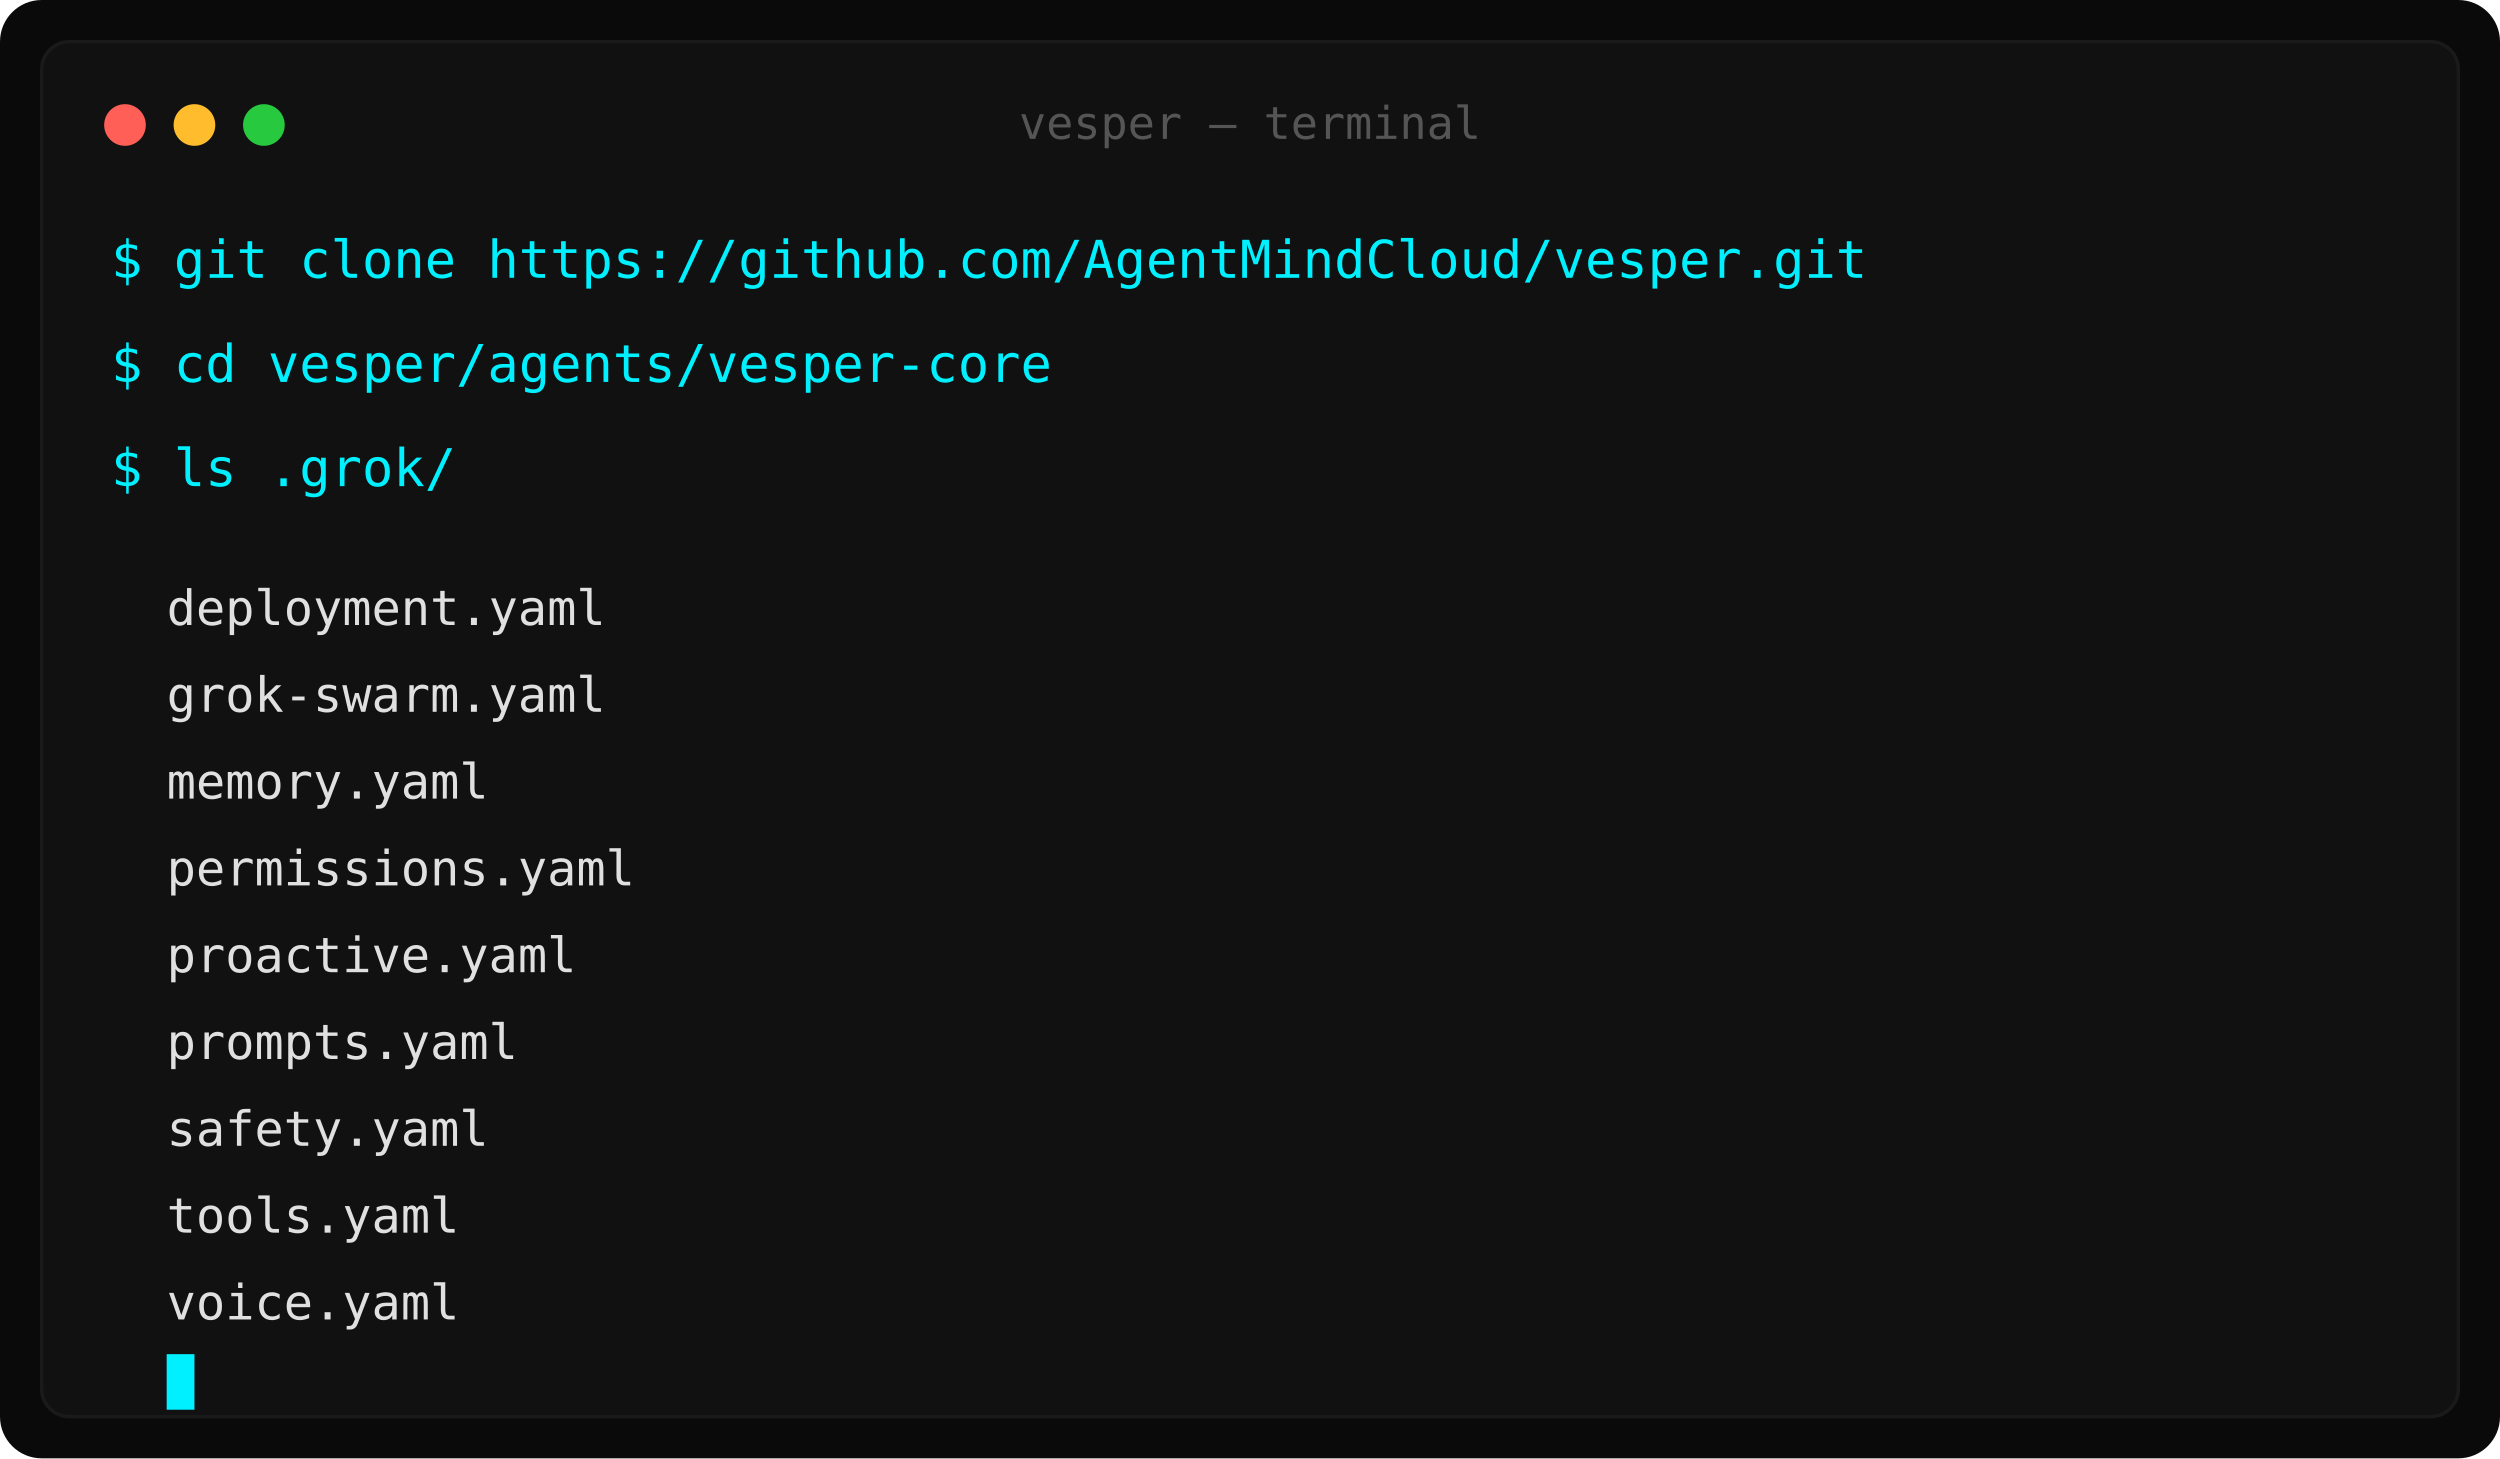
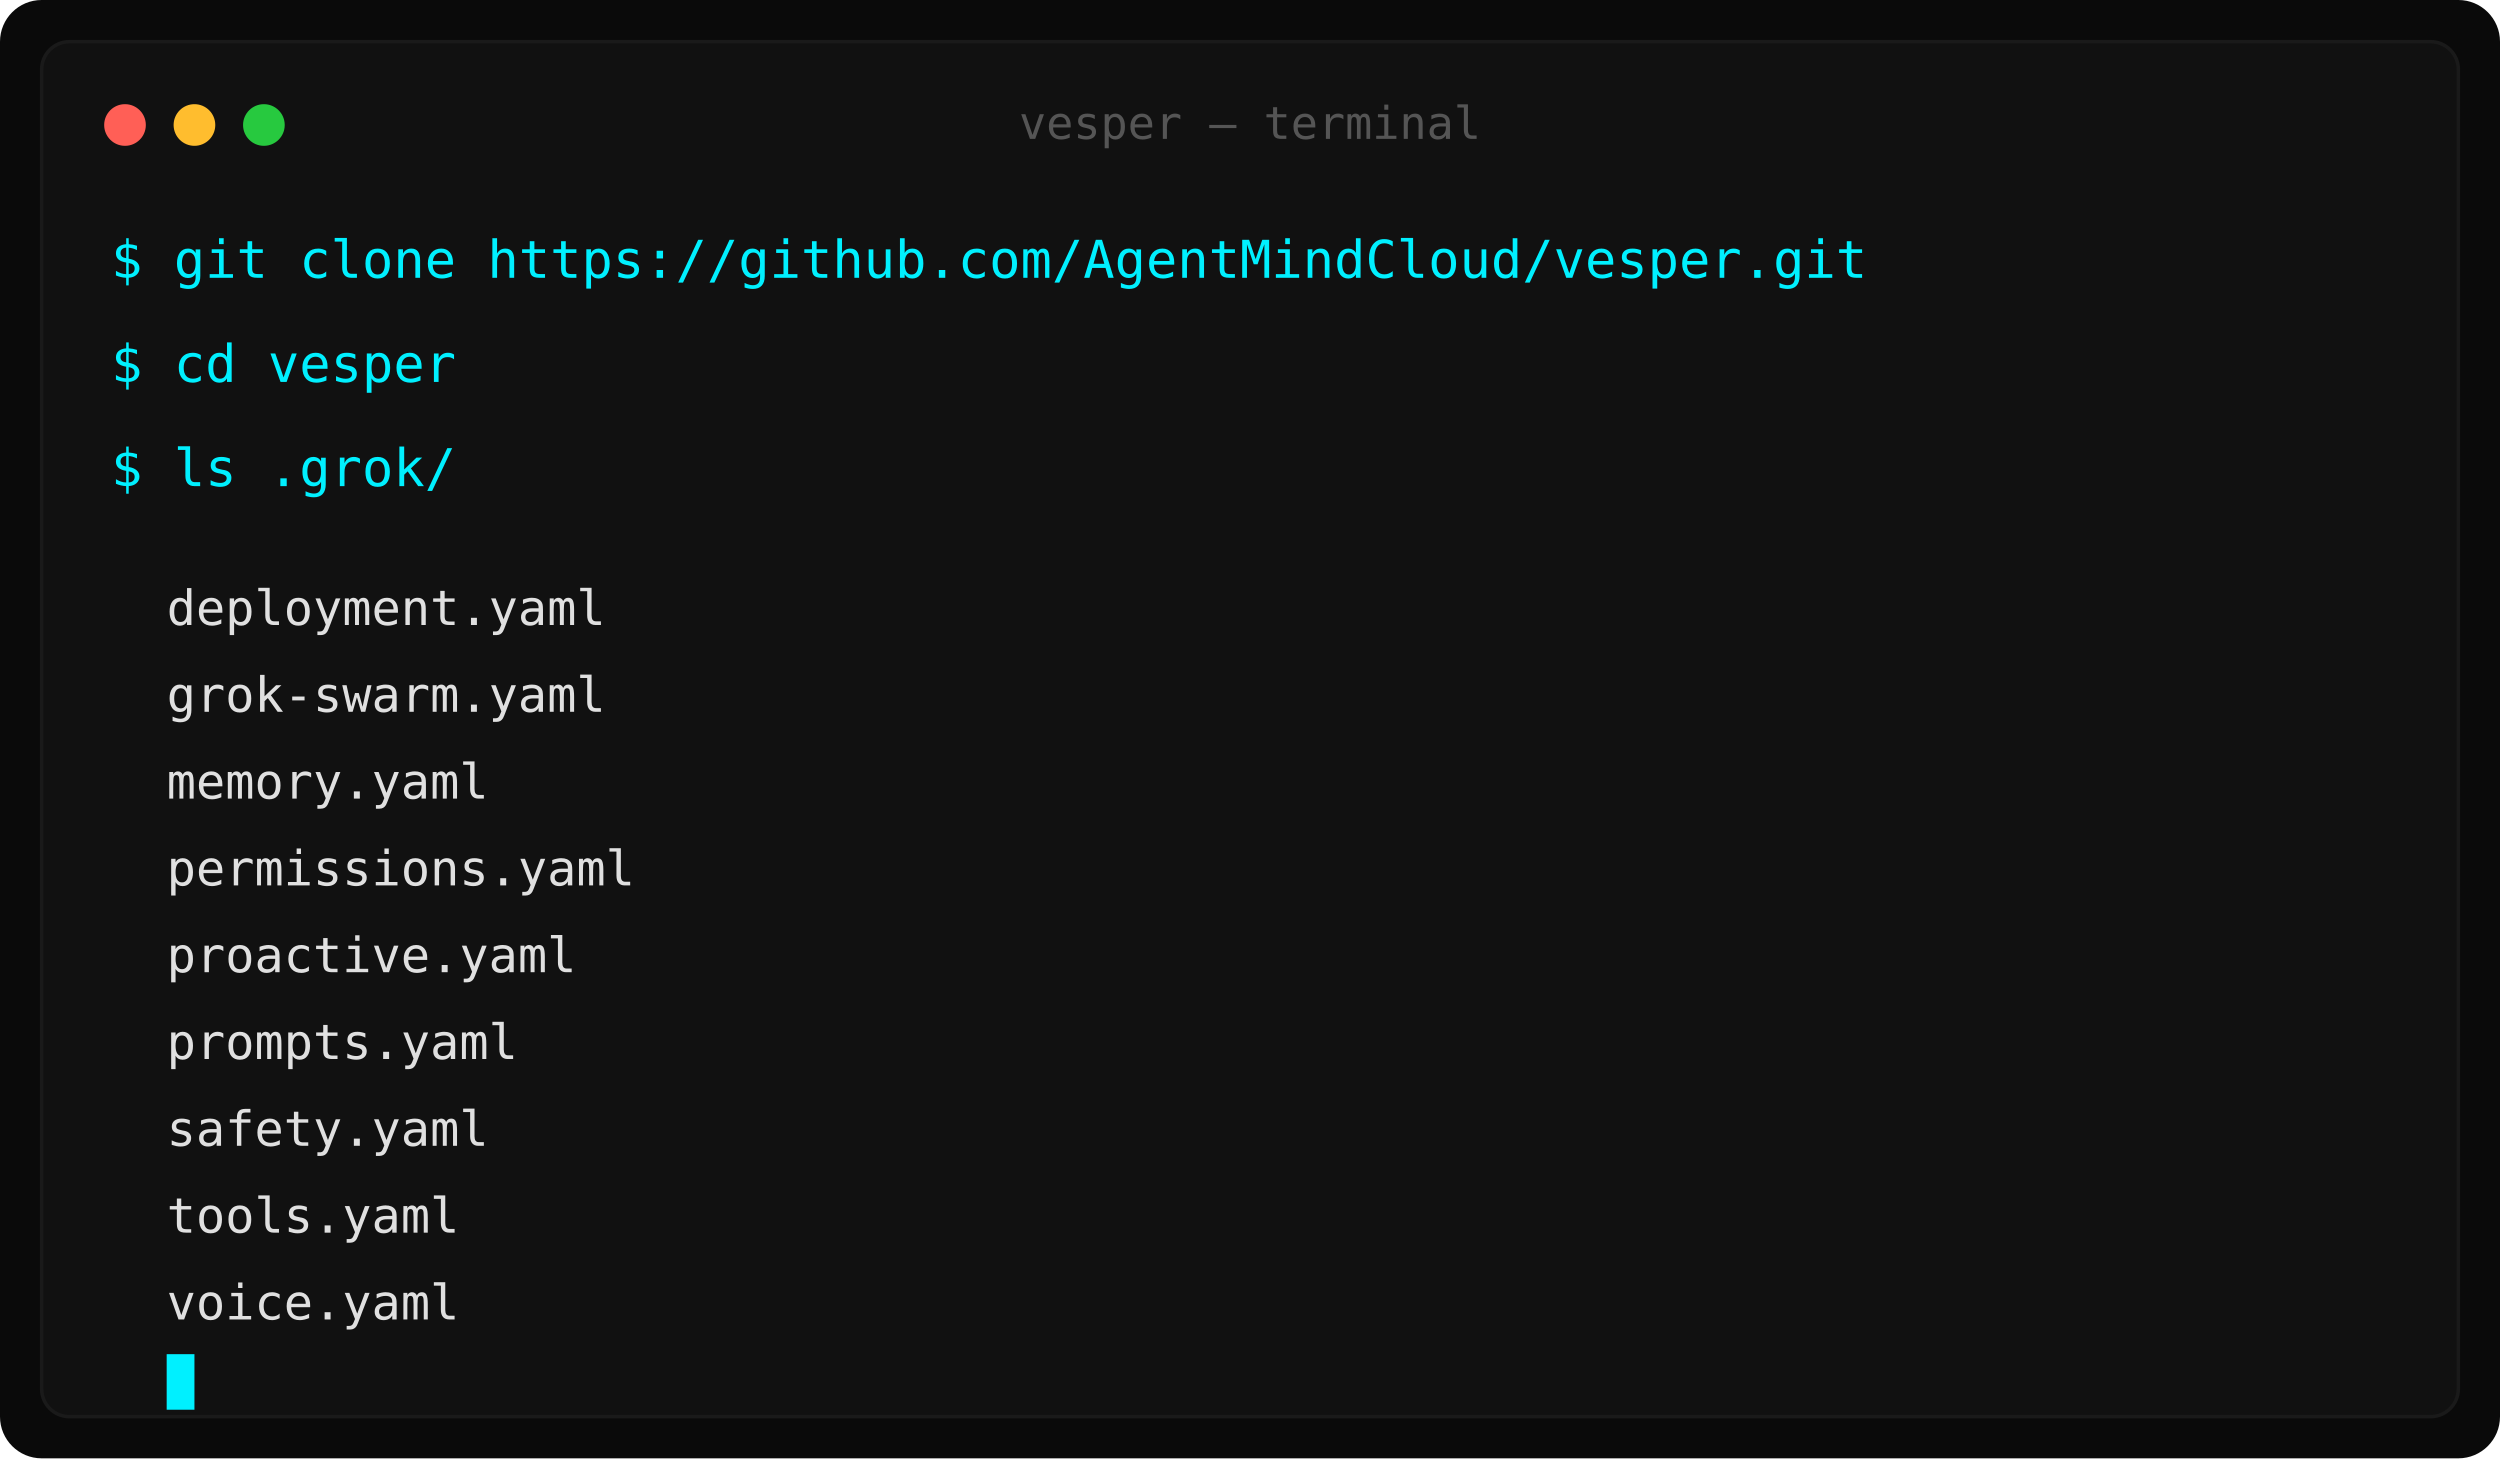
<svg xmlns="http://www.w3.org/2000/svg" viewBox="0 0 720 420" width="720" height="420">
  <rect width="720" height="420" rx="12" fill="#0A0A0A" />
  <rect x="12" y="12" width="696" height="396" rx="8" fill="#111111" stroke="#1a1a1a" />
  <circle cx="36" cy="36" r="6" fill="#ff5f56" />
  <circle cx="56" cy="36" r="6" fill="#ffbd2e" />
  <circle cx="76" cy="36" r="6" fill="#27c93f" />
  <text x="360" y="40" text-anchor="middle" font-family="ui-monospace, SFMono-Regular, Menlo, monospace" font-size="13" fill="#555">vesper — terminal</text>
  <text x="32" y="80" font-family="ui-monospace, SFMono-Regular, Menlo, monospace" font-size="15" fill="#00F0FF">$ git clone https://github.com/AgentMindCloud/vesper.git</text>
-   <text x="32" y="110" font-family="ui-monospace, SFMono-Regular, Menlo, monospace" font-size="15" fill="#00F0FF">$ cd vesper/agents/vesper-core</text>
+   <text x="32" y="110" font-family="ui-monospace, SFMono-Regular, Menlo, monospace" font-size="15" fill="#00F0FF">$ cd vesper</text>
  <text x="32" y="140" font-family="ui-monospace, SFMono-Regular, Menlo, monospace" font-size="15" fill="#00F0FF">$ ls .grok/</text>
  <text x="48" y="180" font-family="ui-monospace, SFMono-Regular, Menlo, monospace" font-size="14" fill="#e0e0e0">deployment.yaml</text>
  <text x="48" y="205" font-family="ui-monospace, SFMono-Regular, Menlo, monospace" font-size="14" fill="#e0e0e0">grok-swarm.yaml</text>
  <text x="48" y="230" font-family="ui-monospace, SFMono-Regular, Menlo, monospace" font-size="14" fill="#e0e0e0">memory.yaml</text>
  <text x="48" y="255" font-family="ui-monospace, SFMono-Regular, Menlo, monospace" font-size="14" fill="#e0e0e0">permissions.yaml</text>
  <text x="48" y="280" font-family="ui-monospace, SFMono-Regular, Menlo, monospace" font-size="14" fill="#e0e0e0">proactive.yaml</text>
  <text x="48" y="305" font-family="ui-monospace, SFMono-Regular, Menlo, monospace" font-size="14" fill="#e0e0e0">prompts.yaml</text>
  <text x="48" y="330" font-family="ui-monospace, SFMono-Regular, Menlo, monospace" font-size="14" fill="#e0e0e0">safety.yaml</text>
  <text x="48" y="355" font-family="ui-monospace, SFMono-Regular, Menlo, monospace" font-size="14" fill="#e0e0e0">tools.yaml</text>
  <text x="48" y="380" font-family="ui-monospace, SFMono-Regular, Menlo, monospace" font-size="14" fill="#e0e0e0">voice.yaml</text>
  <rect x="48" y="390" width="8" height="16" fill="#00F0FF" />
</svg>
